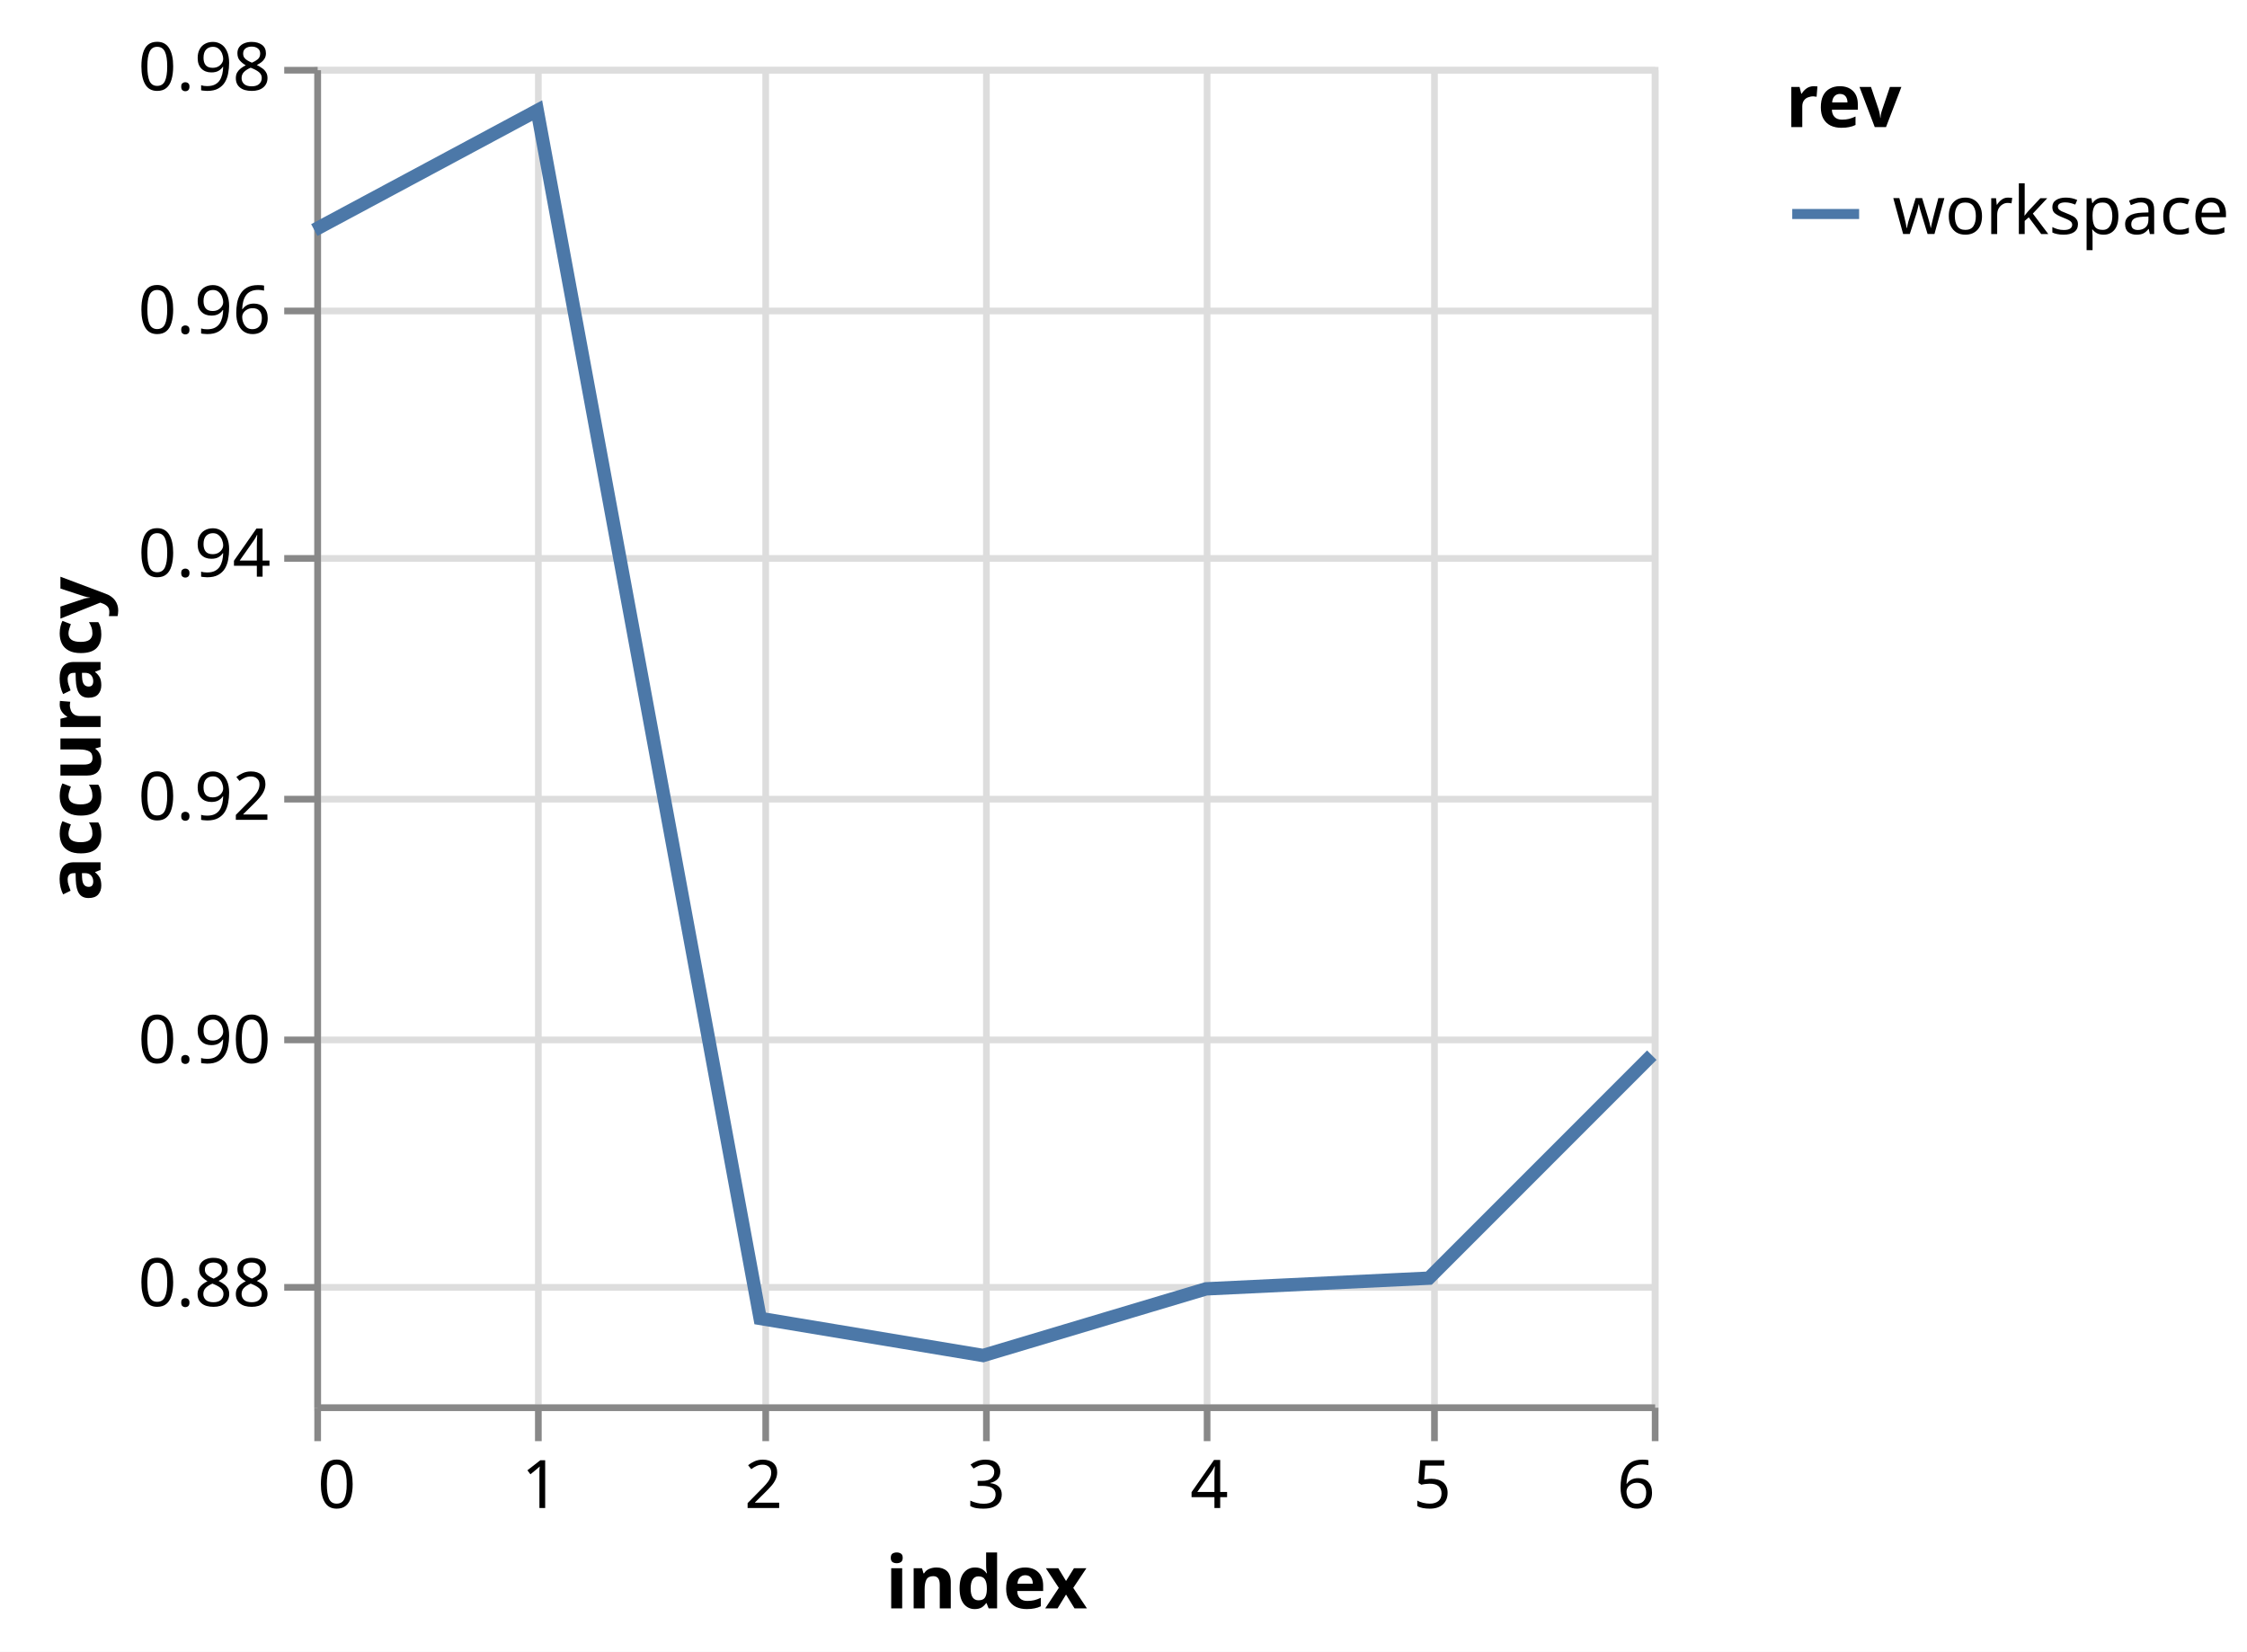
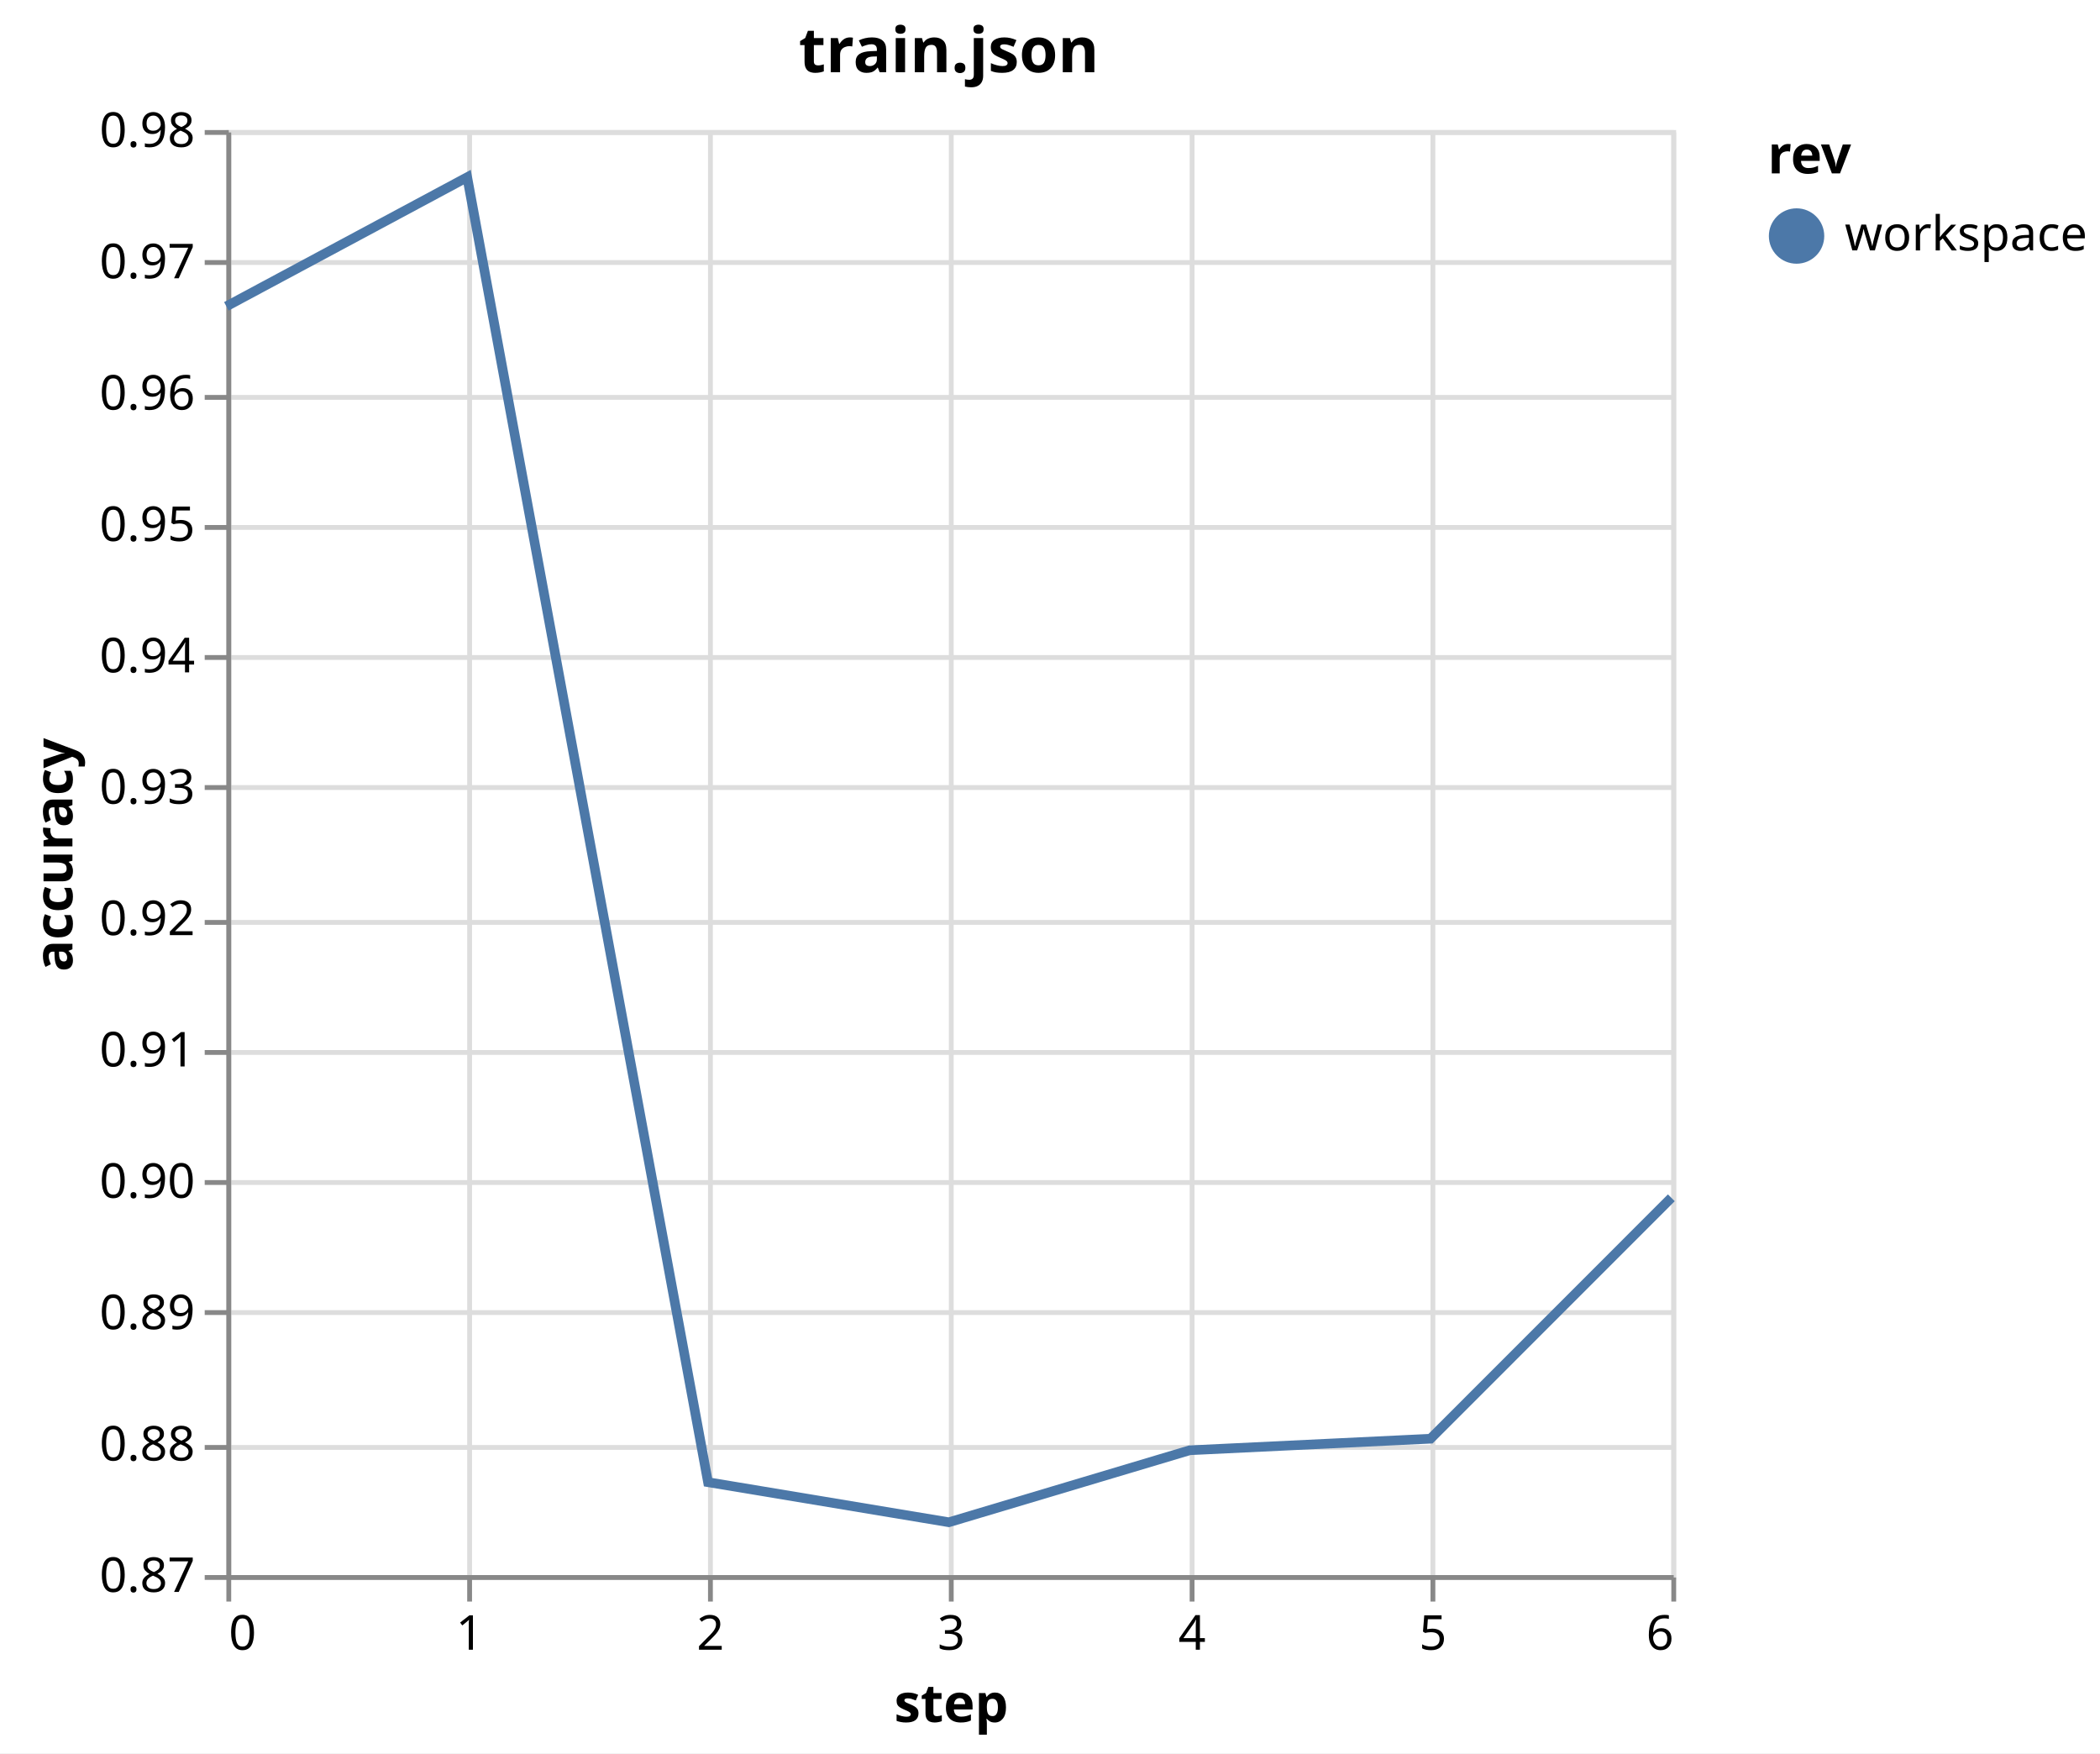
- <svg xmlns="http://www.w3.org/2000/svg" class="marks" width="336" height="247" viewBox="0 0 336 247" version="1.1">
-   <rect width="336" height="247" fill="white" />
-   <g fill="none" stroke-miterlimit="10" transform="translate(47,10)">
+ <svg xmlns="http://www.w3.org/2000/svg" version="1.1" class="marks" width="436" height="364" viewBox="0 0 436 364">
+   <rect width="436" height="364" fill="white" />
+   <g fill="none" stroke-miterlimit="10" transform="translate(47,27)">
    <g class="mark-group role-frame root" role="graphics-object" aria-roledescription="group mark container">
      <g transform="translate(0,0)">
-         <path class="background" aria-hidden="true" d="M0.5,0.5h200v200h-200Z" stroke="#ddd" />
+         <path class="background" aria-hidden="true" d="M0.5,0.5h300v300h-300Z" stroke="#ddd" />
        <g>
          <g class="mark-group role-axis" aria-hidden="true">
-             <g transform="translate(0.5,200.5)">
+             <g transform="translate(0.5,300.5)">
              <path class="background" aria-hidden="true" d="M0,0h0v0h0Z" pointer-events="none" />
              <g>
                <g class="mark-rule role-axis-grid" pointer-events="none">
-                   <line transform="translate(0,-200)" x2="0" y2="200" stroke="#ddd" stroke-width="1" opacity="1" />
-                   <line transform="translate(33,-200)" x2="0" y2="200" stroke="#ddd" stroke-width="1" opacity="1" />
-                   <line transform="translate(67,-200)" x2="0" y2="200" stroke="#ddd" stroke-width="1" opacity="1" />
-                   <line transform="translate(100,-200)" x2="0" y2="200" stroke="#ddd" stroke-width="1" opacity="1" />
-                   <line transform="translate(133,-200)" x2="0" y2="200" stroke="#ddd" stroke-width="1" opacity="1" />
-                   <line transform="translate(167,-200)" x2="0" y2="200" stroke="#ddd" stroke-width="1" opacity="1" />
-                   <line transform="translate(200,-200)" x2="0" y2="200" stroke="#ddd" stroke-width="1" opacity="1" />
+                   <line transform="translate(0,-300)" x2="0" y2="300" stroke="#ddd" stroke-width="1" opacity="1" />
+                   <line transform="translate(50,-300)" x2="0" y2="300" stroke="#ddd" stroke-width="1" opacity="1" />
+                   <line transform="translate(100,-300)" x2="0" y2="300" stroke="#ddd" stroke-width="1" opacity="1" />
+                   <line transform="translate(150,-300)" x2="0" y2="300" stroke="#ddd" stroke-width="1" opacity="1" />
+                   <line transform="translate(200,-300)" x2="0" y2="300" stroke="#ddd" stroke-width="1" opacity="1" />
+                   <line transform="translate(250,-300)" x2="0" y2="300" stroke="#ddd" stroke-width="1" opacity="1" />
+                   <line transform="translate(300,-300)" x2="0" y2="300" stroke="#ddd" stroke-width="1" opacity="1" />
                </g>
              </g>
              <path class="foreground" aria-hidden="true" d="" pointer-events="none" display="none" />
            </g>
          </g>
          <g class="mark-group role-axis" aria-hidden="true">
            <g transform="translate(0.5,0.5)">
              <path class="background" aria-hidden="true" d="M0,0h0v0h0Z" pointer-events="none" />
              <g>
                <g class="mark-rule role-axis-grid" pointer-events="none">
-                   <line transform="translate(0,182)" x2="200" y2="0" stroke="#ddd" stroke-width="1" opacity="1" />
-                   <line transform="translate(0,145)" x2="200" y2="0" stroke="#ddd" stroke-width="1" opacity="1" />
-                   <line transform="translate(0,109)" x2="200" y2="0" stroke="#ddd" stroke-width="1" opacity="1" />
-                   <line transform="translate(0,73)" x2="200" y2="0" stroke="#ddd" stroke-width="1" opacity="1" />
-                   <line transform="translate(0,36)" x2="200" y2="0" stroke="#ddd" stroke-width="1" opacity="1" />
-                   <line transform="translate(0,0)" x2="200" y2="0" stroke="#ddd" stroke-width="1" opacity="1" />
-                 </g>
-               </g>
-               <path class="foreground" aria-hidden="true" d="" pointer-events="none" display="none" />
-             </g>
-           </g>
-           <g class="mark-group role-axis" role="graphics-symbol" aria-roledescription="axis" aria-label="X-axis titled 'index' for a linear scale with values from 0 to 6">
-             <g transform="translate(0.5,200.5)">
+                   <line transform="translate(0,300)" x2="300" y2="0" stroke="#ddd" stroke-width="1" opacity="1" />
+                   <line transform="translate(0,273)" x2="300" y2="0" stroke="#ddd" stroke-width="1" opacity="1" />
+                   <line transform="translate(0,245)" x2="300" y2="0" stroke="#ddd" stroke-width="1" opacity="1" />
+                   <line transform="translate(0,218)" x2="300" y2="0" stroke="#ddd" stroke-width="1" opacity="1" />
+                   <line transform="translate(0,191)" x2="300" y2="0" stroke="#ddd" stroke-width="1" opacity="1" />
+                   <line transform="translate(0,164)" x2="300" y2="0" stroke="#ddd" stroke-width="1" opacity="1" />
+                   <line transform="translate(0,136)" x2="300" y2="0" stroke="#ddd" stroke-width="1" opacity="1" />
+                   <line transform="translate(0,109)" x2="300" y2="0" stroke="#ddd" stroke-width="1" opacity="1" />
+                   <line transform="translate(0,82)" x2="300" y2="0" stroke="#ddd" stroke-width="1" opacity="1" />
+                   <line transform="translate(0,55)" x2="300" y2="0" stroke="#ddd" stroke-width="1" opacity="1" />
+                   <line transform="translate(0,27)" x2="300" y2="0" stroke="#ddd" stroke-width="1" opacity="1" />
+                   <line transform="translate(0,0)" x2="300" y2="0" stroke="#ddd" stroke-width="1" opacity="1" />
+                 </g>
+               </g>
+               <path class="foreground" aria-hidden="true" d="" pointer-events="none" display="none" />
+             </g>
+           </g>
+           <g class="mark-group role-axis" role="graphics-symbol" aria-roledescription="axis" aria-label="X-axis titled 'step' for a linear scale with values from 0 to 6">
+             <g transform="translate(0.5,300.5)">
              <path class="background" aria-hidden="true" d="M0,0h0v0h0Z" pointer-events="none" />
              <g>
                <g class="mark-rule role-axis-tick" pointer-events="none">
                  <line transform="translate(0,0)" x2="0" y2="5" stroke="#888" stroke-width="1" opacity="1" />
-                   <line transform="translate(33,0)" x2="0" y2="5" stroke="#888" stroke-width="1" opacity="1" />
-                   <line transform="translate(67,0)" x2="0" y2="5" stroke="#888" stroke-width="1" opacity="1" />
+                   <line transform="translate(50,0)" x2="0" y2="5" stroke="#888" stroke-width="1" opacity="1" />
                  <line transform="translate(100,0)" x2="0" y2="5" stroke="#888" stroke-width="1" opacity="1" />
-                   <line transform="translate(133,0)" x2="0" y2="5" stroke="#888" stroke-width="1" opacity="1" />
-                   <line transform="translate(167,0)" x2="0" y2="5" stroke="#888" stroke-width="1" opacity="1" />
+                   <line transform="translate(150,0)" x2="0" y2="5" stroke="#888" stroke-width="1" opacity="1" />
                  <line transform="translate(200,0)" x2="0" y2="5" stroke="#888" stroke-width="1" opacity="1" />
+                   <line transform="translate(250,0)" x2="0" y2="5" stroke="#888" stroke-width="1" opacity="1" />
+                   <line transform="translate(300,0)" x2="0" y2="5" stroke="#888" stroke-width="1" opacity="1" />
                </g>
                <g class="mark-text role-axis-label" pointer-events="none">
                  <text text-anchor="start" transform="translate(0,15)" font-family="sans-serif" font-size="10px" fill="#000" opacity="1">0</text>
-                   <text text-anchor="middle" transform="translate(33.33333,15)" font-family="sans-serif" font-size="10px" fill="#000" opacity="1">1</text>
-                   <text text-anchor="middle" transform="translate(66.66667,15)" font-family="sans-serif" font-size="10px" fill="#000" opacity="1">2</text>
-                   <text text-anchor="middle" transform="translate(100,15)" font-family="sans-serif" font-size="10px" fill="#000" opacity="1">3</text>
-                   <text text-anchor="middle" transform="translate(133.3333,15)" font-family="sans-serif" font-size="10px" fill="#000" opacity="1">4</text>
-                   <text text-anchor="middle" transform="translate(166.6667,15)" font-family="sans-serif" font-size="10px" fill="#000" opacity="1">5</text>
-                   <text text-anchor="end" transform="translate(200,15)" font-family="sans-serif" font-size="10px" fill="#000" opacity="1">6</text>
+                   <text text-anchor="middle" transform="translate(50,15)" font-family="sans-serif" font-size="10px" fill="#000" opacity="1">1</text>
+                   <text text-anchor="middle" transform="translate(100,15)" font-family="sans-serif" font-size="10px" fill="#000" opacity="1">2</text>
+                   <text text-anchor="middle" transform="translate(150,15)" font-family="sans-serif" font-size="10px" fill="#000" opacity="1">3</text>
+                   <text text-anchor="middle" transform="translate(200,15)" font-family="sans-serif" font-size="10px" fill="#000" opacity="1">4</text>
+                   <text text-anchor="middle" transform="translate(250,15)" font-family="sans-serif" font-size="10px" fill="#000" opacity="1">5</text>
+                   <text text-anchor="end" transform="translate(300,15)" font-family="sans-serif" font-size="10px" fill="#000" opacity="1">6</text>
                </g>
                <g class="mark-rule role-axis-domain" pointer-events="none">
-                   <line transform="translate(0,0)" x2="200" y2="0" stroke="#888" stroke-width="1" opacity="1" />
+                   <line transform="translate(0,0)" x2="300" y2="0" stroke="#888" stroke-width="1" opacity="1" />
                </g>
                <g class="mark-text role-axis-title" pointer-events="none">
-                   <text text-anchor="middle" transform="translate(100,30)" font-family="sans-serif" font-size="11px" font-weight="bold" fill="#000" opacity="1">index</text>
+                   <text text-anchor="middle" transform="translate(150,30)" font-family="sans-serif" font-size="11px" font-weight="bold" fill="#000" opacity="1">step</text>
                </g>
              </g>
              <path class="foreground" aria-hidden="true" d="" pointer-events="none" display="none" />
            </g>
          </g>
          <g class="mark-group role-axis" role="graphics-symbol" aria-roledescription="axis" aria-label="Y-axis titled 'accuracy' for a linear scale with values from 0.87 to 0.98">
            <g transform="translate(0.5,0.5)">
              <path class="background" aria-hidden="true" d="M0,0h0v0h0Z" pointer-events="none" />
              <g>
                <g class="mark-rule role-axis-tick" pointer-events="none">
-                   <line transform="translate(0,182)" x2="-5" y2="0" stroke="#888" stroke-width="1" opacity="1" />
-                   <line transform="translate(0,145)" x2="-5" y2="0" stroke="#888" stroke-width="1" opacity="1" />
+                   <line transform="translate(0,300)" x2="-5" y2="0" stroke="#888" stroke-width="1" opacity="1" />
+                   <line transform="translate(0,273)" x2="-5" y2="0" stroke="#888" stroke-width="1" opacity="1" />
+                   <line transform="translate(0,245)" x2="-5" y2="0" stroke="#888" stroke-width="1" opacity="1" />
+                   <line transform="translate(0,218)" x2="-5" y2="0" stroke="#888" stroke-width="1" opacity="1" />
+                   <line transform="translate(0,191)" x2="-5" y2="0" stroke="#888" stroke-width="1" opacity="1" />
+                   <line transform="translate(0,164)" x2="-5" y2="0" stroke="#888" stroke-width="1" opacity="1" />
+                   <line transform="translate(0,136)" x2="-5" y2="0" stroke="#888" stroke-width="1" opacity="1" />
                  <line transform="translate(0,109)" x2="-5" y2="0" stroke="#888" stroke-width="1" opacity="1" />
-                   <line transform="translate(0,73)" x2="-5" y2="0" stroke="#888" stroke-width="1" opacity="1" />
-                   <line transform="translate(0,36)" x2="-5" y2="0" stroke="#888" stroke-width="1" opacity="1" />
+                   <line transform="translate(0,82)" x2="-5" y2="0" stroke="#888" stroke-width="1" opacity="1" />
+                   <line transform="translate(0,55)" x2="-5" y2="0" stroke="#888" stroke-width="1" opacity="1" />
+                   <line transform="translate(0,27)" x2="-5" y2="0" stroke="#888" stroke-width="1" opacity="1" />
                  <line transform="translate(0,0)" x2="-5" y2="0" stroke="#888" stroke-width="1" opacity="1" />
                </g>
                <g class="mark-text role-axis-label" pointer-events="none">
-                   <text text-anchor="end" transform="translate(-7,184.8182)" font-family="sans-serif" font-size="10px" fill="#000" opacity="1">0.88</text>
-                   <text text-anchor="end" transform="translate(-7,148.4545)" font-family="sans-serif" font-size="10px" fill="#000" opacity="1">0.90</text>
-                   <text text-anchor="end" transform="translate(-7,112.0909)" font-family="sans-serif" font-size="10px" fill="#000" opacity="1">0.92</text>
-                   <text text-anchor="end" transform="translate(-7,75.72727)" font-family="sans-serif" font-size="10px" fill="#000" opacity="1">0.94</text>
-                   <text text-anchor="end" transform="translate(-7,39.36364)" font-family="sans-serif" font-size="10px" fill="#000" opacity="1">0.96</text>
+                   <text text-anchor="end" transform="translate(-7,303)" font-family="sans-serif" font-size="10px" fill="#000" opacity="1">0.87</text>
+                   <text text-anchor="end" transform="translate(-7,275.7273)" font-family="sans-serif" font-size="10px" fill="#000" opacity="1">0.88</text>
+                   <text text-anchor="end" transform="translate(-7,248.4545)" font-family="sans-serif" font-size="10px" fill="#000" opacity="1">0.89</text>
+                   <text text-anchor="end" transform="translate(-7,221.1818)" font-family="sans-serif" font-size="10px" fill="#000" opacity="1">0.90</text>
+                   <text text-anchor="end" transform="translate(-7,193.9091)" font-family="sans-serif" font-size="10px" fill="#000" opacity="1">0.91</text>
+                   <text text-anchor="end" transform="translate(-7,166.6364)" font-family="sans-serif" font-size="10px" fill="#000" opacity="1">0.92</text>
+                   <text text-anchor="end" transform="translate(-7,139.3636)" font-family="sans-serif" font-size="10px" fill="#000" opacity="1">0.93</text>
+                   <text text-anchor="end" transform="translate(-7,112.0909)" font-family="sans-serif" font-size="10px" fill="#000" opacity="1">0.94</text>
+                   <text text-anchor="end" transform="translate(-7,84.81818)" font-family="sans-serif" font-size="10px" fill="#000" opacity="1">0.95</text>
+                   <text text-anchor="end" transform="translate(-7,57.54545)" font-family="sans-serif" font-size="10px" fill="#000" opacity="1">0.96</text>
+                   <text text-anchor="end" transform="translate(-7,30.27273)" font-family="sans-serif" font-size="10px" fill="#000" opacity="1">0.97</text>
                  <text text-anchor="end" transform="translate(-7,3)" font-family="sans-serif" font-size="10px" fill="#000" opacity="1">0.98</text>
                </g>
                <g class="mark-rule role-axis-domain" pointer-events="none">
-                   <line transform="translate(0,200)" x2="0" y2="-200" stroke="#888" stroke-width="1" opacity="1" />
+                   <line transform="translate(0,300)" x2="0" y2="-300" stroke="#888" stroke-width="1" opacity="1" />
                </g>
                <g class="mark-text role-axis-title" pointer-events="none">
-                   <text text-anchor="middle" transform="translate(-30.46289,100) rotate(-90) translate(0,-2)" font-family="sans-serif" font-size="11px" font-weight="bold" fill="#000" opacity="1">accuracy</text>
-                 </g>
-               </g>
-               <path class="foreground" aria-hidden="true" d="" pointer-events="none" display="none" />
-             </g>
-           </g>
-           <g class="mark-group role-scope pathgroup" role="graphics-object" aria-roledescription="group mark container">
+                   <text text-anchor="middle" transform="translate(-30.46289,150) rotate(-90) translate(0,-2)" font-family="sans-serif" font-size="11px" font-weight="bold" fill="#000" opacity="1">accuracy</text>
+                 </g>
+               </g>
+               <path class="foreground" aria-hidden="true" d="" pointer-events="none" display="none" />
+             </g>
+           </g>
+           <g class="mark-group role-scope layer_0_layer_0_pathgroup" role="graphics-object" aria-roledescription="group mark container">
            <g transform="translate(0,0)">
-               <path class="background" aria-hidden="true" d="M0,0h200v200h-200Z" />
-               <g>
-                 <g class="mark-line role-mark marks" role="graphics-object" aria-roledescription="line mark container">
-                   <path aria-label="index: 0; accuracy: 0.96658; rev: workspace" role="graphics-symbol" aria-roledescription="line mark" d="M0,24.4L33.333,6.527L66.667,187.145L100,192.691L133.333,182.727L166.667,181.127L200,147.782" stroke="#4c78a8" stroke-width="2" />
+               <path class="background" aria-hidden="true" d="M0,0h300v300h-300Z" />
+               <g>
+                 <g class="mark-line role-mark layer_0_layer_0_marks" role="graphics-object" aria-roledescription="line mark container" pointer-events="none">
+                   <path aria-label="step: 0; accuracy: 0.96658; rev: workspace" role="graphics-symbol" aria-roledescription="line mark" d="M0,36.6L50,9.791L100,280.718L150,289.036L200,274.091L250,271.691L300,221.673" stroke="#4c78a8" stroke-width="2" />
                </g>
              </g>
              <path class="foreground" aria-hidden="true" d="" display="none" />
            </g>
          </g>
-           <g class="mark-group role-legend" role="graphics-symbol" aria-roledescription="legend" aria-label="Symbol legend titled 'rev' for stroke color with 1 value: workspace">
-             <g transform="translate(220,0)">
-               <path class="background" aria-hidden="true" d="M0,0h64v27h-64Z" pointer-events="none" />
+           <g class="mark-symbol role-mark layer_0_layer_1_marks" role="graphics-object" aria-roledescription="symbol mark container">
+             <path aria-label="step: 0; accuracy: 0.96658; rev: workspace" role="graphics-symbol" aria-roledescription="point" transform="translate(0,36.6)" d="M2.739,0A2.739,2.739,0,1,1,-2.739,0A2.739,2.739,0,1,1,2.739,0" stroke="#4c78a8" stroke-width="2" opacity="0" />
+             <path aria-label="step: 1; accuracy: 0.97641; rev: workspace" role="graphics-symbol" aria-roledescription="point" transform="translate(50,9.790909)" d="M2.739,0A2.739,2.739,0,1,1,-2.739,0A2.739,2.739,0,1,1,2.739,0" stroke="#4c78a8" stroke-width="2" opacity="0" />
+             <path aria-label="step: 2; accuracy: 0.87707; rev: workspace" role="graphics-symbol" aria-roledescription="point" transform="translate(100,280.7182)" d="M2.739,0A2.739,2.739,0,1,1,-2.739,0A2.739,2.739,0,1,1,2.739,0" stroke="#4c78a8" stroke-width="2" opacity="0" />
+             <path aria-label="step: 3; accuracy: 0.87402; rev: workspace" role="graphics-symbol" aria-roledescription="point" transform="translate(150,289.0364)" d="M2.739,0A2.739,2.739,0,1,1,-2.739,0A2.739,2.739,0,1,1,2.739,0" stroke="#4c78a8" stroke-width="2" opacity="0" />
+             <path aria-label="step: 4; accuracy: 0.8795; rev: workspace" role="graphics-symbol" aria-roledescription="point" transform="translate(200,274.0909)" d="M2.739,0A2.739,2.739,0,1,1,-2.739,0A2.739,2.739,0,1,1,2.739,0" stroke="#4c78a8" stroke-width="2" opacity="0" />
+             <path aria-label="step: 5; accuracy: 0.88038; rev: workspace" role="graphics-symbol" aria-roledescription="point" transform="translate(250,271.6909)" d="M2.739,0A2.739,2.739,0,1,1,-2.739,0A2.739,2.739,0,1,1,2.739,0" stroke="#4c78a8" stroke-width="2" opacity="0" />
+             <path aria-label="step: 6; accuracy: 0.89872; rev: workspace" role="graphics-symbol" aria-roledescription="point" transform="translate(300,221.6727)" d="M2.739,0A2.739,2.739,0,1,1,-2.739,0A2.739,2.739,0,1,1,2.739,0" stroke="#4c78a8" stroke-width="2" opacity="0" />
+           </g>
+           <g class="mark-path role-mark layer_0_layer_1_voronoi" role="graphics-symbol" aria-roledescription="path mark container">
+             <path transform="translate(0,0)" d="M25,0L25,300L0,300L0,0Z" stroke-width="0.35" />
+             <path transform="translate(0,0)" d="M25,300L25,0L75,0L75,300Z" stroke-width="0.35" />
+             <path transform="translate(0,0)" d="M75,300L75,0L125,0L125,300Z" stroke-width="0.35" />
+             <path transform="translate(0,0)" d="M125,300L125,0L175,0L175,300Z" stroke-width="0.35" />
+             <path transform="translate(0,0)" d="M175,300L175,0L225,0L225,300Z" stroke-width="0.35" />
+             <path transform="translate(0,0)" d="M225,300L225,0L275,0L275,300Z" stroke-width="0.35" />
+             <path transform="translate(0,0)" d="M300,0L300,300L275,300L275,0Z" stroke-width="0.35" />
+           </g>
+           <g class="mark-rule role-mark layer_1_layer_0_marks" role="graphics-symbol" aria-roledescription="rule mark container" pointer-events="none" />
+           <g class="mark-text role-mark layer_1_layer_1_layer_0_marks" role="graphics-object" aria-roledescription="text mark container" pointer-events="none" />
+           <g class="mark-group role-legend" role="graphics-symbol" aria-roledescription="legend" aria-label="Symbol legend titled 'rev' for fill color and stroke color with 1 value: workspace">
+             <g transform="translate(320,0)">
+               <path class="background" aria-hidden="true" d="M0,0h64v29h-64Z" pointer-events="none" />
              <g>
                <g class="mark-group role-legend-entry">
                  <g transform="translate(0,16)">
                    <path class="background" aria-hidden="true" d="M0,0h0v0h0Z" pointer-events="none" />
                    <g>
                      <g class="mark-group role-scope" role="graphics-object" aria-roledescription="group mark container">
                        <g transform="translate(0,0)">
-                           <path class="background" aria-hidden="true" d="M0,0h63.798v11h-63.798Z" pointer-events="none" opacity="1" />
+                           <path class="background" aria-hidden="true" d="M0,0h63.798v12.5h-63.798Z" pointer-events="none" opacity="1" />
                          <g>
                            <g class="mark-symbol role-legend-symbol" pointer-events="none">
-                               <path transform="translate(6,6)" d="M-5,0L5,0" stroke="#4c78a8" stroke-width="1.5" opacity="1" />
+                               <path transform="translate(6,6)" d="M5,0A5,5,0,1,1,-5,0A5,5,0,1,1,5,0" fill="#4c78a8" stroke="#4c78a8" stroke-width="1.5" opacity="1" />
                            </g>
                            <g class="mark-text role-legend-label" pointer-events="none">
                              <text text-anchor="start" transform="translate(16,9)" font-family="sans-serif" font-size="10px" fill="#000" opacity="1">workspace</text>
                            </g>
                          </g>
                          <path class="foreground" aria-hidden="true" d="" pointer-events="none" display="none" />
                        </g>
                      </g>
                    </g>
                    <path class="foreground" aria-hidden="true" d="" pointer-events="none" display="none" />
                  </g>
                </g>
                <g class="mark-text role-legend-title" pointer-events="none">
                  <text text-anchor="start" transform="translate(0,9)" font-family="sans-serif" font-size="11px" font-weight="bold" fill="#000" opacity="1">rev</text>
                </g>
              </g>
              <path class="foreground" aria-hidden="true" d="" pointer-events="none" display="none" />
            </g>
          </g>
+           <g class="mark-group role-title">
+             <g transform="translate(150,-22)">
+               <path class="background" aria-hidden="true" d="M0,0h0v0h0Z" pointer-events="none" />
+               <g>
+                 <g class="mark-text role-title-text" role="graphics-symbol" aria-roledescription="title" aria-label="Title text 'train.json'" pointer-events="none">
+                   <text text-anchor="middle" transform="translate(0,10)" font-family="sans-serif" font-size="13px" font-weight="bold" fill="#000" opacity="1">train.json</text>
+                 </g>
+               </g>
+               <path class="foreground" aria-hidden="true" d="" pointer-events="none" display="none" />
+             </g>
+           </g>
        </g>
        <path class="foreground" aria-hidden="true" d="" display="none" />
      </g>
    </g>
  </g>
</svg>
